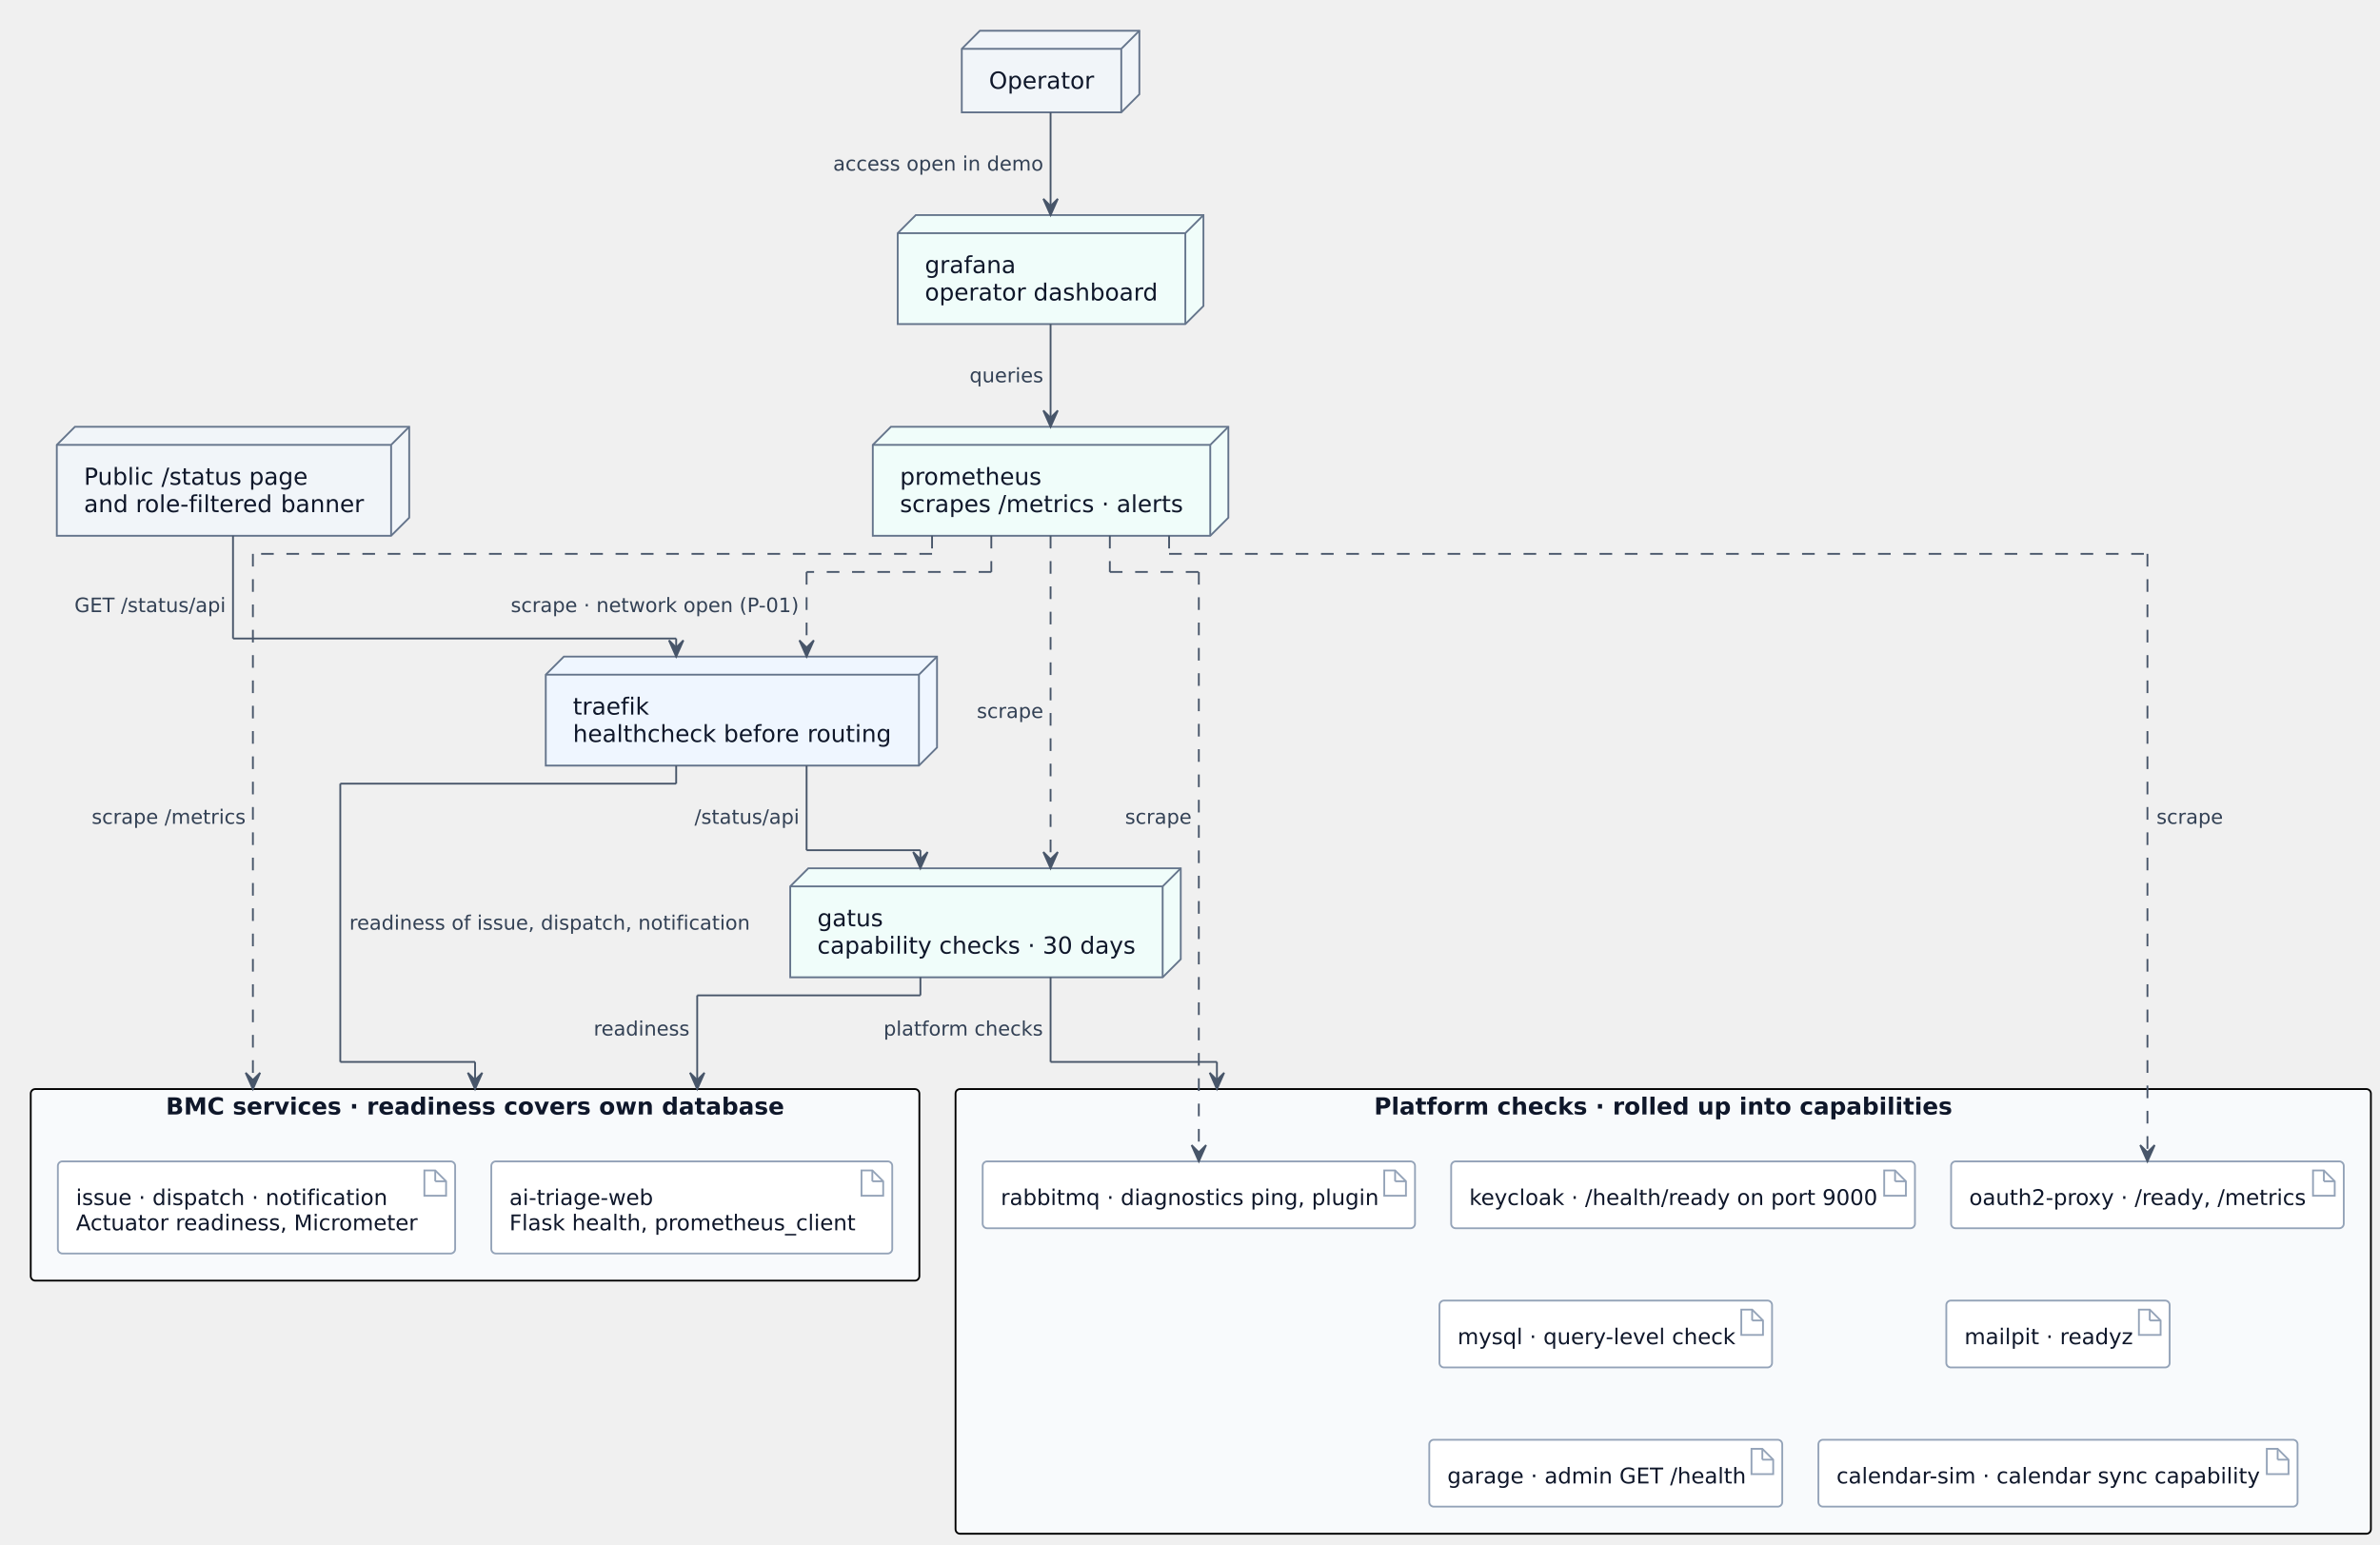
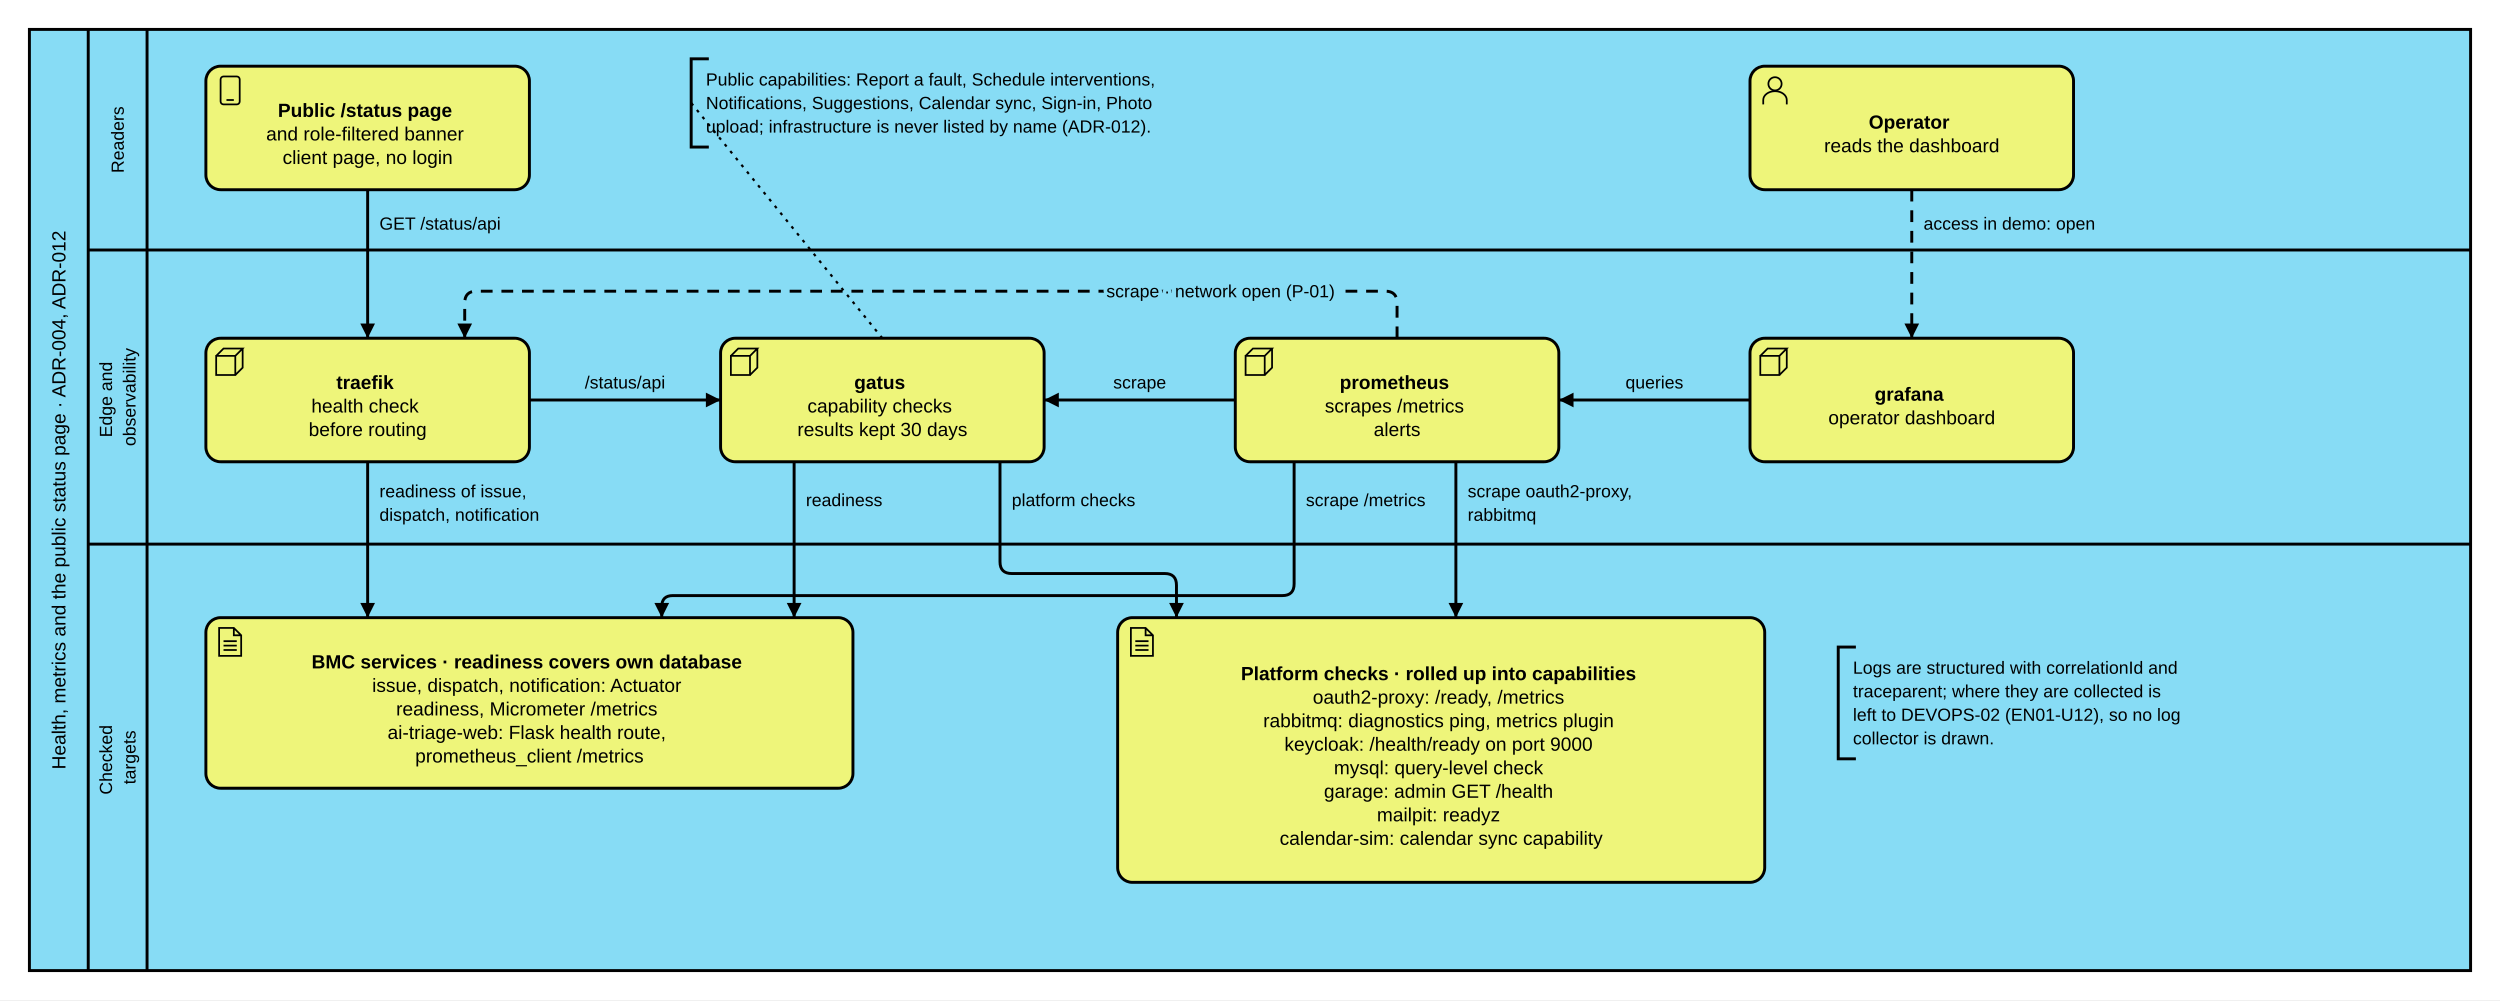
- <svg xmlns="http://www.w3.org/2000/svg" contentStyleType="text/css" height="854px" preserveAspectRatio="none" style="width:1316px;height:854px;background:#FFFFFF;" version="1.1" viewBox="0 0 1316 854" width="1316px" zoomAndPan="magnify">
-   <defs />
-   <g>
-     <rect fill="#F8FAFC" height="105.938" rx="2.5" ry="2.5" style="stroke:#000000;stroke-width:1;" width="491.357" x="17" y="602.219" />
-     <text fill="#0F172A" font-family="DejaVu Sans" font-size="13" font-weight="bold" lengthAdjust="spacing" textLength="341.916" x="91.721" y="616.286">BMC services · readiness covers own database</text>
-     <rect fill="#F8FAFC" height="245.906" rx="2.5" ry="2.5" style="stroke:#000000;stroke-width:1;" width="782.606" x="528.357" y="602.219" />
-     <text fill="#0F172A" font-family="DejaVu Sans" font-size="13" font-weight="bold" lengthAdjust="spacing" textLength="319.725" x="759.798" y="616.286">Platform checks · rolled up into capabilities</text>
-     <g id="elem_b1">
-       <rect fill="#FFFFFF" height="50.938" rx="2.5" ry="2.5" style="stroke:#94A3B8;stroke-width:1;" width="219.662" x="32" y="642.219" />
-       <polygon fill="#FFFFFF" points="234.662,647.219,234.662,661.219,246.662,661.219,246.662,653.219,240.662,647.219,234.662,647.219" style="stroke:#94A3B8;stroke-width:1;" />
-       <line style="stroke:#94A3B8;stroke-width:1;" x1="240.662" x2="240.662" y1="647.219" y2="653.219" />
-       <line style="stroke:#94A3B8;stroke-width:1;" x1="246.662" x2="240.662" y1="653.219" y2="653.219" />
-       <text fill="#0F172A" font-family="DejaVu Sans" font-size="12" lengthAdjust="spacing" textLength="172.277" x="42" y="666.357">issue · dispatch · notification</text>
-       <text fill="#0F172A" font-family="DejaVu Sans" font-size="12" lengthAdjust="spacing" textLength="189.662" x="42" y="680.326">Actuator readiness, Micrometer</text>
-     </g>
-     <g id="elem_b2">
-       <rect fill="#FFFFFF" height="50.938" rx="2.5" ry="2.5" style="stroke:#94A3B8;stroke-width:1;" width="221.695" x="271.662" y="642.219" />
-       <polygon fill="#FFFFFF" points="476.357,647.219,476.357,661.219,488.357,661.219,488.357,653.219,482.357,647.219,476.357,647.219" style="stroke:#94A3B8;stroke-width:1;" />
-       <line style="stroke:#94A3B8;stroke-width:1;" x1="482.357" x2="482.357" y1="647.219" y2="653.219" />
-       <line style="stroke:#94A3B8;stroke-width:1;" x1="488.357" x2="482.357" y1="653.219" y2="653.219" />
-       <text fill="#0F172A" font-family="DejaVu Sans" font-size="12" lengthAdjust="spacing" textLength="79.488" x="281.662" y="666.357">ai-triage-web</text>
-       <text fill="#0F172A" font-family="DejaVu Sans" font-size="12" lengthAdjust="spacing" textLength="191.695" x="281.662" y="680.326">Flask health, prometheus_client</text>
-     </g>
-     <g id="elem_p1">
-       <rect fill="#FFFFFF" height="36.969" rx="2.5" ry="2.5" style="stroke:#94A3B8;stroke-width:1;" width="217.113" x="1078.85" y="642.219" />
-       <polygon fill="#FFFFFF" points="1278.963,647.219,1278.963,661.219,1290.963,661.219,1290.963,653.219,1284.963,647.219,1278.963,647.219" style="stroke:#94A3B8;stroke-width:1;" />
-       <line style="stroke:#94A3B8;stroke-width:1;" x1="1284.963" x2="1284.963" y1="647.219" y2="653.219" />
-       <line style="stroke:#94A3B8;stroke-width:1;" x1="1290.963" x2="1284.963" y1="653.219" y2="653.219" />
-       <text fill="#0F172A" font-family="DejaVu Sans" font-size="12" lengthAdjust="spacing" textLength="187.113" x="1088.85" y="666.357">oauth2-proxy · /ready, /metrics</text>
-     </g>
-     <g id="elem_p2">
-       <rect fill="#FFFFFF" height="36.969" rx="2.5" ry="2.5" style="stroke:#94A3B8;stroke-width:1;" width="239.051" x="543.357" y="642.219" />
-       <polygon fill="#FFFFFF" points="765.408,647.219,765.408,661.219,777.408,661.219,777.408,653.219,771.408,647.219,765.408,647.219" style="stroke:#94A3B8;stroke-width:1;" />
-       <line style="stroke:#94A3B8;stroke-width:1;" x1="771.408" x2="771.408" y1="647.219" y2="653.219" />
-       <line style="stroke:#94A3B8;stroke-width:1;" x1="777.408" x2="771.408" y1="653.219" y2="653.219" />
-       <text fill="#0F172A" font-family="DejaVu Sans" font-size="12" lengthAdjust="spacing" textLength="209.051" x="553.357" y="666.357">rabbitmq · diagnostics ping, plugin</text>
-     </g>
-     <g id="elem_p3">
-       <rect fill="#FFFFFF" height="36.969" rx="2.5" ry="2.5" style="stroke:#94A3B8;stroke-width:1;" width="256.441" x="802.408" y="642.219" />
-       <polygon fill="#FFFFFF" points="1041.85,647.219,1041.85,661.219,1053.85,661.219,1053.85,653.219,1047.85,647.219,1041.85,647.219" style="stroke:#94A3B8;stroke-width:1;" />
-       <line style="stroke:#94A3B8;stroke-width:1;" x1="1047.85" x2="1047.85" y1="647.219" y2="653.219" />
-       <line style="stroke:#94A3B8;stroke-width:1;" x1="1053.85" x2="1047.85" y1="653.219" y2="653.219" />
-       <text fill="#0F172A" font-family="DejaVu Sans" font-size="12" lengthAdjust="spacing" textLength="226.441" x="812.408" y="666.357">keycloak · /health/ready on port 9000</text>
-     </g>
-     <g id="elem_p4">
-       <rect fill="#FFFFFF" height="36.969" rx="2.5" ry="2.5" style="stroke:#94A3B8;stroke-width:1;" width="183.891" x="795.943" y="719.188" />
-       <polygon fill="#FFFFFF" points="962.834,724.188,962.834,738.188,974.834,738.188,974.834,730.188,968.834,724.188,962.834,724.188" style="stroke:#94A3B8;stroke-width:1;" />
-       <line style="stroke:#94A3B8;stroke-width:1;" x1="968.834" x2="968.834" y1="724.188" y2="730.188" />
-       <line style="stroke:#94A3B8;stroke-width:1;" x1="974.834" x2="968.834" y1="730.188" y2="730.188" />
-       <text fill="#0F172A" font-family="DejaVu Sans" font-size="12" lengthAdjust="spacing" textLength="153.891" x="805.943" y="743.326">mysql · query-level check</text>
-     </g>
-     <g id="elem_p5">
-       <rect fill="#FFFFFF" height="36.969" rx="2.5" ry="2.5" style="stroke:#94A3B8;stroke-width:1;" width="195.17" x="790.304" y="796.156" />
-       <polygon fill="#FFFFFF" points="968.474,801.156,968.474,815.156,980.474,815.156,980.474,807.156,974.474,801.156,968.474,801.156" style="stroke:#94A3B8;stroke-width:1;" />
-       <line style="stroke:#94A3B8;stroke-width:1;" x1="974.474" x2="974.474" y1="801.156" y2="807.156" />
-       <line style="stroke:#94A3B8;stroke-width:1;" x1="980.474" x2="974.474" y1="807.156" y2="807.156" />
-       <text fill="#0F172A" font-family="DejaVu Sans" font-size="12" lengthAdjust="spacing" textLength="165.17" x="800.304" y="820.295">garage · admin GET /health</text>
-     </g>
-     <g id="elem_p6">
-       <rect fill="#FFFFFF" height="36.969" rx="2.5" ry="2.5" style="stroke:#94A3B8;stroke-width:1;" width="123.498" x="1076.193" y="719.188" />
-       <polygon fill="#FFFFFF" points="1182.691,724.188,1182.691,738.188,1194.691,738.188,1194.691,730.188,1188.691,724.188,1182.691,724.188" style="stroke:#94A3B8;stroke-width:1;" />
-       <line style="stroke:#94A3B8;stroke-width:1;" x1="1188.691" x2="1188.691" y1="724.188" y2="730.188" />
-       <line style="stroke:#94A3B8;stroke-width:1;" x1="1194.691" x2="1188.691" y1="730.188" y2="730.188" />
-       <text fill="#0F172A" font-family="DejaVu Sans" font-size="12" lengthAdjust="spacing" textLength="93.498" x="1086.193" y="743.326">mailpit · readyz</text>
-     </g>
-     <g id="elem_p7">
-       <rect fill="#FFFFFF" height="36.969" rx="2.5" ry="2.5" style="stroke:#94A3B8;stroke-width:1;" width="264.938" x="1005.474" y="796.156" />
-       <polygon fill="#FFFFFF" points="1253.411,801.156,1253.411,815.156,1265.411,815.156,1265.411,807.156,1259.411,801.156,1253.411,801.156" style="stroke:#94A3B8;stroke-width:1;" />
-       <line style="stroke:#94A3B8;stroke-width:1;" x1="1259.411" x2="1259.411" y1="801.156" y2="807.156" />
-       <line style="stroke:#94A3B8;stroke-width:1;" x1="1265.411" x2="1259.411" y1="807.156" y2="807.156" />
-       <text fill="#0F172A" font-family="DejaVu Sans" font-size="12" lengthAdjust="spacing" textLength="234.938" x="1015.474" y="820.295">calendar-sim · calendar sync capability</text>
-     </g>
-     <g id="elem_public">
-       <polygon fill="#F1F5F9" points="31.414,246.008,41.414,236.008,226.265,236.008,226.265,286.273,216.265,296.273,31.414,296.273,31.414,246.008" style="stroke:#64748B;stroke-width:1;" />
-       <line style="stroke:#64748B;stroke-width:1;" x1="216.265" x2="226.265" y1="246.008" y2="236.008" />
-       <line style="stroke:#64748B;stroke-width:1;" x1="31.414" x2="216.265" y1="246.008" y2="246.008" />
-       <line style="stroke:#64748B;stroke-width:1;" x1="216.265" x2="216.265" y1="246.008" y2="296.273" />
-       <text fill="#0F172A" font-family="DejaVu Sans" font-size="13" lengthAdjust="spacing" textLength="38.702" x="46.414" y="268.075">Public</text>
-       <text fill="#0F172A" font-family="DejaVu Sans" font-size="13" lengthAdjust="spacing" textLength="4.132" x="85.115" y="268.075"> </text>
-       <text fill="#0F172A" font-family="DejaVu Sans" font-size="13" lengthAdjust="spacing" textLength="44.326" x="89.248" y="268.075">/status</text>
-       <text fill="#0F172A" font-family="DejaVu Sans" font-size="13" lengthAdjust="spacing" textLength="4.132" x="133.573" y="268.075"> </text>
-       <text fill="#0F172A" font-family="DejaVu Sans" font-size="13" lengthAdjust="spacing" textLength="32.468" x="137.706" y="268.075">page</text>
-       <text fill="#0F172A" font-family="DejaVu Sans" font-size="13" lengthAdjust="spacing" textLength="24.457" x="46.414" y="283.207">and</text>
-       <text fill="#0F172A" font-family="DejaVu Sans" font-size="13" lengthAdjust="spacing" textLength="4.132" x="70.871" y="283.207"> </text>
-       <text fill="#0F172A" font-family="DejaVu Sans" font-size="13" lengthAdjust="spacing" textLength="76.089" x="75.004" y="283.207">role-filtered</text>
-       <text fill="#0F172A" font-family="DejaVu Sans" font-size="13" lengthAdjust="spacing" textLength="4.132" x="151.093" y="283.207"> </text>
-       <text fill="#0F172A" font-family="DejaVu Sans" font-size="13" lengthAdjust="spacing" textLength="46.04" x="155.225" y="283.207">banner</text>
-     </g>
-     <g id="elem_operator">
-       <polygon fill="#F1F5F9" points="531.811,27,541.811,17,630,17,630,52.133,620,62.133,531.811,62.133,531.811,27" style="stroke:#64748B;stroke-width:1;" />
-       <line style="stroke:#64748B;stroke-width:1;" x1="620" x2="630" y1="27" y2="17" />
-       <line style="stroke:#64748B;stroke-width:1;" x1="531.811" x2="620" y1="27" y2="27" />
-       <line style="stroke:#64748B;stroke-width:1;" x1="620" x2="620" y1="27" y2="62.133" />
-       <text fill="#0F172A" font-family="DejaVu Sans" font-size="13" lengthAdjust="spacing" textLength="58.189" x="546.811" y="49.067">Operator</text>
-     </g>
-     <g id="elem_traefik">
-       <polygon fill="#EFF6FF" points="301.776,373.078,311.776,363.078,518.114,363.078,518.114,413.344,508.114,423.344,301.776,423.344,301.776,373.078" style="stroke:#64748B;stroke-width:1;" />
-       <line style="stroke:#64748B;stroke-width:1;" x1="508.114" x2="518.114" y1="373.078" y2="363.078" />
-       <line style="stroke:#64748B;stroke-width:1;" x1="301.776" x2="508.114" y1="373.078" y2="373.078" />
-       <line style="stroke:#64748B;stroke-width:1;" x1="508.114" x2="508.114" y1="373.078" y2="423.344" />
-       <text fill="#0F172A" font-family="DejaVu Sans" font-size="13" lengthAdjust="spacing" textLength="42.123" x="316.776" y="395.145">traefik</text>
-       <text fill="#0F172A" font-family="DejaVu Sans" font-size="13" lengthAdjust="spacing" textLength="79.212" x="316.776" y="410.278">healthcheck</text>
-       <text fill="#0F172A" font-family="DejaVu Sans" font-size="13" lengthAdjust="spacing" textLength="4.132" x="395.988" y="410.278"> </text>
-       <text fill="#0F172A" font-family="DejaVu Sans" font-size="13" lengthAdjust="spacing" textLength="42.123" x="400.12" y="410.278">before</text>
-       <text fill="#0F172A" font-family="DejaVu Sans" font-size="13" lengthAdjust="spacing" textLength="4.132" x="442.243" y="410.278"> </text>
-       <text fill="#0F172A" font-family="DejaVu Sans" font-size="13" lengthAdjust="spacing" textLength="46.738" x="446.376" y="410.278">routing</text>
-     </g>
-     <g id="elem_gatus">
-       <polygon fill="#F0FDFA" points="436.951,490.148,446.951,480.148,652.883,480.148,652.883,530.414,642.883,540.414,436.951,540.414,436.951,490.148" style="stroke:#64748B;stroke-width:1;" />
-       <line style="stroke:#64748B;stroke-width:1;" x1="642.883" x2="652.883" y1="490.148" y2="480.148" />
-       <line style="stroke:#64748B;stroke-width:1;" x1="436.951" x2="642.883" y1="490.148" y2="490.148" />
-       <line style="stroke:#64748B;stroke-width:1;" x1="642.883" x2="642.883" y1="490.148" y2="540.414" />
-       <text fill="#0F172A" font-family="DejaVu Sans" font-size="13" lengthAdjust="spacing" textLength="36.328" x="451.951" y="512.215">gatus</text>
-       <text fill="#0F172A" font-family="DejaVu Sans" font-size="13" lengthAdjust="spacing" textLength="63.21" x="451.951" y="527.348">capability</text>
-       <text fill="#0F172A" font-family="DejaVu Sans" font-size="13" lengthAdjust="spacing" textLength="4.132" x="515.161" y="527.348"> </text>
-       <text fill="#0F172A" font-family="DejaVu Sans" font-size="13" lengthAdjust="spacing" textLength="44.834" x="519.293" y="527.348">checks</text>
-       <text fill="#0F172A" font-family="DejaVu Sans" font-size="13" lengthAdjust="spacing" textLength="4.132" x="564.127" y="527.348"> </text>
-       <text fill="#0F172A" font-family="DejaVu Sans" font-size="13" lengthAdjust="spacing" textLength="4.132" x="568.259" y="527.348">·</text>
-       <text fill="#0F172A" font-family="DejaVu Sans" font-size="13" lengthAdjust="spacing" textLength="4.132" x="572.392" y="527.348"> </text>
-       <text fill="#0F172A" font-family="DejaVu Sans" font-size="13" lengthAdjust="spacing" textLength="16.542" x="576.524" y="527.348">30</text>
-       <text fill="#0F172A" font-family="DejaVu Sans" font-size="13" lengthAdjust="spacing" textLength="4.132" x="593.066" y="527.348"> </text>
-       <text fill="#0F172A" font-family="DejaVu Sans" font-size="13" lengthAdjust="spacing" textLength="30.685" x="597.198" y="527.348">days</text>
-     </g>
-     <g id="elem_prom">
-       <polygon fill="#F0FDFA" points="482.61,246.008,492.61,236.008,679.201,236.008,679.201,286.273,669.201,296.273,482.61,296.273,482.61,246.008" style="stroke:#64748B;stroke-width:1;" />
-       <line style="stroke:#64748B;stroke-width:1;" x1="669.201" x2="679.201" y1="246.008" y2="236.008" />
-       <line style="stroke:#64748B;stroke-width:1;" x1="482.61" x2="669.201" y1="246.008" y2="246.008" />
-       <line style="stroke:#64748B;stroke-width:1;" x1="669.201" x2="669.201" y1="246.008" y2="296.273" />
-       <text fill="#0F172A" font-family="DejaVu Sans" font-size="13" lengthAdjust="spacing" textLength="78.559" x="497.61" y="268.075">prometheus</text>
-       <text fill="#0F172A" font-family="DejaVu Sans" font-size="13" lengthAdjust="spacing" textLength="50.254" x="497.61" y="283.207">scrapes</text>
-       <text fill="#0F172A" font-family="DejaVu Sans" font-size="13" lengthAdjust="spacing" textLength="4.132" x="547.865" y="283.207"> </text>
-       <text fill="#0F172A" font-family="DejaVu Sans" font-size="13" lengthAdjust="spacing" textLength="53.016" x="551.997" y="283.207">/metrics</text>
-       <text fill="#0F172A" font-family="DejaVu Sans" font-size="13" lengthAdjust="spacing" textLength="4.132" x="605.013" y="283.207"> </text>
-       <text fill="#0F172A" font-family="DejaVu Sans" font-size="13" lengthAdjust="spacing" textLength="4.132" x="609.145" y="283.207">·</text>
-       <text fill="#0F172A" font-family="DejaVu Sans" font-size="13" lengthAdjust="spacing" textLength="4.132" x="613.277" y="283.207"> </text>
-       <text fill="#0F172A" font-family="DejaVu Sans" font-size="13" lengthAdjust="spacing" textLength="36.791" x="617.41" y="283.207">alerts</text>
-     </g>
-     <g id="elem_grafana">
-       <polygon fill="#F0FDFA" points="496.385,128.938,506.385,118.938,665.426,118.938,665.426,169.203,655.426,179.203,496.385,179.203,496.385,128.938" style="stroke:#64748B;stroke-width:1;" />
-       <line style="stroke:#64748B;stroke-width:1;" x1="655.426" x2="665.426" y1="128.938" y2="118.938" />
-       <line style="stroke:#64748B;stroke-width:1;" x1="496.385" x2="655.426" y1="128.938" y2="128.938" />
-       <line style="stroke:#64748B;stroke-width:1;" x1="655.426" x2="655.426" y1="128.938" y2="179.203" />
-       <text fill="#0F172A" font-family="DejaVu Sans" font-size="13" lengthAdjust="spacing" textLength="50.312" x="511.385" y="151.004">grafana</text>
-       <text fill="#0F172A" font-family="DejaVu Sans" font-size="13" lengthAdjust="spacing" textLength="55.91" x="511.385" y="166.137">operator</text>
-       <text fill="#0F172A" font-family="DejaVu Sans" font-size="13" lengthAdjust="spacing" textLength="4.132" x="567.295" y="166.137"> </text>
-       <text fill="#0F172A" font-family="DejaVu Sans" font-size="13" lengthAdjust="spacing" textLength="68.999" x="571.427" y="166.137">dashboard</text>
-     </g>
-     <line style="stroke:#475569;stroke-width:1;" x1="128.839" x2="128.839" y1="296.273" y2="353.078" />
-     <line style="stroke:#475569;stroke-width:1;" x1="128.839" x2="373.888" y1="353.078" y2="353.078" />
-     <line style="stroke:#475569;stroke-width:1;" x1="373.888" x2="373.888" y1="353.078" y2="363.078" />
-     <polygon fill="#475569" points="373.888,363.078,377.888,354.078,373.888,358.078,369.888,354.078,373.888,363.078" style="stroke:#475569;stroke-width:1;" />
-     <text fill="#334155" font-family="DejaVu Sans" font-size="11" lengthAdjust="spacing" textLength="83.682" x="41.158" y="338.484">GET /status/api</text>
-     <line style="stroke:#475569;stroke-width:1;" x1="446.001" x2="446.001" y1="423.344" y2="470.148" />
-     <line style="stroke:#475569;stroke-width:1;" x1="446.001" x2="508.928" y1="470.148" y2="470.148" />
-     <line style="stroke:#475569;stroke-width:1;" x1="508.928" x2="508.928" y1="470.148" y2="480.148" />
-     <polygon fill="#475569" points="508.928,480.148,512.928,471.148,508.928,475.148,504.928,471.148,508.928,480.148" style="stroke:#475569;stroke-width:1;" />
-     <text fill="#334155" font-family="DejaVu Sans" font-size="11" lengthAdjust="spacing" textLength="57.992" x="384.009" y="455.554">/status/api</text>
-     <line style="stroke:#475569;stroke-width:1;" x1="580.906" x2="580.906" y1="62.133" y2="118.938" />
-     <polygon fill="#475569" points="580.906,118.938,584.906,109.938,580.906,113.938,576.906,109.938,580.906,118.938" style="stroke:#475569;stroke-width:1;" />
-     <text fill="#334155" font-family="DejaVu Sans" font-size="11" lengthAdjust="spacing" textLength="116.231" x="460.675" y="94.343">access open in demo</text>
-     <line style="stroke:#475569;stroke-width:1;" x1="580.906" x2="580.906" y1="179.203" y2="236.008" />
-     <polygon fill="#475569" points="580.906,236.008,584.906,227.008,580.906,231.008,576.906,227.008,580.906,236.008" style="stroke:#475569;stroke-width:1;" />
-     <text fill="#334155" font-family="DejaVu Sans" font-size="11" lengthAdjust="spacing" textLength="40.799" x="536.107" y="211.414">queries</text>
-     <line style="stroke:#475569;stroke-width:1;stroke-dasharray:7.0,7.0;" x1="580.906" x2="580.906" y1="296.273" y2="480.148" />
-     <polygon fill="#475569" points="580.906,480.148,584.906,471.148,580.906,475.148,576.906,471.148,580.906,480.148" style="stroke:#475569;stroke-width:1;" />
-     <text fill="#334155" font-family="DejaVu Sans" font-size="11" lengthAdjust="spacing" textLength="36.792" x="540.114" y="397.019">scrape</text>
-     <line style="stroke:#475569;stroke-width:1;stroke-dasharray:7.0,7.0;" x1="548.14" x2="548.14" y1="296.273" y2="316.273" />
-     <line style="stroke:#475569;stroke-width:1;stroke-dasharray:7.0,7.0;" x1="548.14" x2="446.001" y1="316.273" y2="316.273" />
-     <line style="stroke:#475569;stroke-width:1;stroke-dasharray:7.0,7.0;" x1="446.001" x2="446.001" y1="316.273" y2="363.078" />
-     <polygon fill="#475569" points="446.001,363.078,450.001,354.078,446.001,358.078,442.001,354.078,446.001,363.078" style="stroke:#475569;stroke-width:1;" />
-     <text fill="#334155" font-family="DejaVu Sans" font-size="11" lengthAdjust="spacing" textLength="159.581" x="282.42" y="338.484">scrape · network open (P-01)</text>
-     <line style="stroke:#475569;stroke-width:1;stroke-dasharray:7.0,7.0;" x1="515.375" x2="515.375" y1="296.273" y2="306.273" />
-     <line style="stroke:#475569;stroke-width:1;stroke-dasharray:7.0,7.0;" x1="515.375" x2="139.839" y1="306.273" y2="306.273" />
-     <line style="stroke:#475569;stroke-width:1;stroke-dasharray:7.0,7.0;" x1="139.839" x2="139.839" y1="306.273" y2="602.219" />
-     <polygon fill="#475569" points="139.839,602.219,143.839,593.219,139.839,597.219,135.839,593.219,139.839,602.219" style="stroke:#475569;stroke-width:1;" />
-     <text fill="#334155" font-family="DejaVu Sans" font-size="11" lengthAdjust="spacing" textLength="85.148" x="50.691" y="455.554">scrape /metrics</text>
-     <line style="stroke:#475569;stroke-width:1;stroke-dasharray:7.0,7.0;" x1="646.436" x2="646.436" y1="296.273" y2="306.273" />
-     <line style="stroke:#475569;stroke-width:1;stroke-dasharray:7.0,7.0;" x1="646.436" x2="1187.406" y1="306.273" y2="306.273" />
-     <line style="stroke:#475569;stroke-width:1;stroke-dasharray:7.0,7.0;" x1="1187.406" x2="1187.406" y1="306.273" y2="642.219" />
-     <polygon fill="#475569" points="1187.406,642.219,1191.406,633.219,1187.406,637.219,1183.406,633.219,1187.406,642.219" style="stroke:#475569;stroke-width:1;" />
-     <text fill="#334155" font-family="DejaVu Sans" font-size="11" lengthAdjust="spacing" textLength="36.792" x="1192.406" y="455.554">scrape</text>
-     <line style="stroke:#475569;stroke-width:1;stroke-dasharray:7.0,7.0;" x1="613.671" x2="613.671" y1="296.273" y2="316.273" />
-     <line style="stroke:#475569;stroke-width:1;stroke-dasharray:7.0,7.0;" x1="613.671" x2="662.883" y1="316.273" y2="316.273" />
-     <line style="stroke:#475569;stroke-width:1;stroke-dasharray:7.0,7.0;" x1="662.883" x2="662.883" y1="316.273" y2="642.219" />
-     <polygon fill="#475569" points="662.883,642.219,666.883,633.219,662.883,637.219,658.883,633.219,662.883,642.219" style="stroke:#475569;stroke-width:1;" />
-     <text fill="#334155" font-family="DejaVu Sans" font-size="11" lengthAdjust="spacing" textLength="36.792" x="622.091" y="455.554">scrape</text>
-     <line style="stroke:#475569;stroke-width:1;" x1="508.928" x2="508.928" y1="540.414" y2="550.414" />
-     <line style="stroke:#475569;stroke-width:1;" x1="508.928" x2="385.518" y1="550.414" y2="550.414" />
-     <line style="stroke:#475569;stroke-width:1;" x1="385.518" x2="385.518" y1="550.414" y2="602.219" />
-     <polygon fill="#475569" points="385.518,602.219,389.518,593.219,385.518,597.219,381.518,593.219,385.518,602.219" style="stroke:#475569;stroke-width:1;" />
-     <text fill="#334155" font-family="DejaVu Sans" font-size="11" lengthAdjust="spacing" textLength="53.27" x="328.248" y="572.625">readiness</text>
-     <line style="stroke:#475569;stroke-width:1;" x1="580.906" x2="580.906" y1="540.414" y2="587.219" />
-     <line style="stroke:#475569;stroke-width:1;" x1="580.906" x2="672.883" y1="587.219" y2="587.219" />
-     <line style="stroke:#475569;stroke-width:1;" x1="672.883" x2="672.883" y1="587.219" y2="602.219" />
-     <polygon fill="#475569" points="672.883,602.219,676.883,593.219,672.883,597.219,668.883,593.219,672.883,602.219" style="stroke:#475569;stroke-width:1;" />
-     <text fill="#334155" font-family="DejaVu Sans" font-size="11" lengthAdjust="spacing" textLength="88.365" x="488.54" y="572.625">platform checks</text>
-     <line style="stroke:#475569;stroke-width:1;" x1="373.888" x2="373.888" y1="423.344" y2="433.344" />
-     <line style="stroke:#475569;stroke-width:1;" x1="373.888" x2="188.157" y1="433.344" y2="433.344" />
-     <line style="stroke:#475569;stroke-width:1;" x1="188.157" x2="188.157" y1="433.344" y2="587.219" />
-     <line style="stroke:#475569;stroke-width:1;" x1="188.157" x2="262.679" y1="587.219" y2="587.219" />
-     <line style="stroke:#475569;stroke-width:1;" x1="262.679" x2="262.679" y1="587.219" y2="602.219" />
-     <polygon fill="#475569" points="262.679,602.219,266.679,593.219,262.679,597.219,258.679,593.219,262.679,602.219" style="stroke:#475569;stroke-width:1;" />
-     <text fill="#334155" font-family="DejaVu Sans" font-size="11" lengthAdjust="spacing" textLength="221.794" x="193.157" y="514.089">readiness of issue, dispatch, notification</text>
-   </g>
+ <svg xmlns="http://www.w3.org/2000/svg" width="1700" height="680" viewBox="0 0 1700 680" font-family="Arial, 'Liberation Sans', Helvetica, sans-serif" fill="#000000">
+   <defs>
+     <marker id="arrow" viewBox="0 0 12 12" refX="11" refY="6" markerWidth="12" markerHeight="12" markerUnits="userSpaceOnUse" orient="auto">
+       <path d="M1 1 L11 6 L1 11 Z" fill="#000000" />
+     </marker>
+   </defs>
+   <rect width="100%" height="100%" fill="#FFFFFF" />
+   <rect x="20" y="20" width="1660" height="640" fill="#87DCF5" stroke="#000000" stroke-width="2" />
+   <path d="M60 20 v640" stroke="#000000" stroke-width="2" />
+   <text x="40.0" y="340.0" font-size="13" text-anchor="middle" dominant-baseline="central" transform="rotate(-90 40.0 340.0)">
+     <tspan x="40.0" dy="0">Health, metrics and the public status page · ADR-004, ADR-012</tspan>
+   </text>
+   <path d="M100 20 v150" stroke="#000000" stroke-width="2" />
+   <text x="80.0" y="95.0" font-size="12" text-anchor="middle" dominant-baseline="central" transform="rotate(-90 80.0 95.0)">
+     <tspan x="80.0" dy="0">Readers</tspan>
+   </text>
+   <path d="M100 170 v200" stroke="#000000" stroke-width="2" />
+   <text x="80.0" y="262.0" font-size="12" text-anchor="middle" dominant-baseline="central" transform="rotate(-90 80.0 270.0)">
+     <tspan x="80.0" dy="0">Edge and</tspan>
+     <tspan x="80.0" dy="16">observability</tspan>
+   </text>
+   <path d="M60 170 h1620" stroke="#000000" stroke-width="2" />
+   <path d="M100 370 v290" stroke="#000000" stroke-width="2" />
+   <text x="80.0" y="507.0" font-size="12" text-anchor="middle" dominant-baseline="central" transform="rotate(-90 80.0 515.0)">
+     <tspan x="80.0" dy="0">Checked</tspan>
+     <tspan x="80.0" dy="16">targets</tspan>
+   </text>
+   <path d="M60 370 h1620" stroke="#000000" stroke-width="2" />
+   <path d="M600 230 L470 70.0" stroke="#000000" stroke-width="1.5" stroke-dasharray="2 4" fill="none" />
+   <path d="M250 129 L250 230" stroke="#000000" stroke-width="2" fill="none" marker-end="url(#arrow)" />
+   <text stroke="#87DCF5" stroke-width="5" stroke-linejoin="round" x="258" y="152.0" font-size="12" text-anchor="start" dominant-baseline="central">
+     <tspan x="258" dy="0">GET /status/api</tspan>
+   </text>
+   <text x="258" y="152.0" font-size="12" text-anchor="start" dominant-baseline="central">
+     <tspan x="258" dy="0">GET /status/api</tspan>
+   </text>
+   <path d="M360 272 L490 272" stroke="#000000" stroke-width="2" fill="none" marker-end="url(#arrow)" />
+   <text stroke="#87DCF5" stroke-width="5" stroke-linejoin="round" x="425" y="260.0" font-size="12" text-anchor="middle" dominant-baseline="central">
+     <tspan x="425" dy="0">/status/api</tspan>
+   </text>
+   <text x="425" y="260.0" font-size="12" text-anchor="middle" dominant-baseline="central">
+     <tspan x="425" dy="0">/status/api</tspan>
+   </text>
+   <path d="M1300 129 L1300 230" stroke="#000000" stroke-width="2" fill="none" stroke-dasharray="8 6" marker-end="url(#arrow)" />
+   <text stroke="#87DCF5" stroke-width="5" stroke-linejoin="round" x="1308" y="152.0" font-size="12" text-anchor="start" dominant-baseline="central">
+     <tspan x="1308" dy="0">access in demo: open</tspan>
+   </text>
+   <text x="1308" y="152.0" font-size="12" text-anchor="start" dominant-baseline="central">
+     <tspan x="1308" dy="0">access in demo: open</tspan>
+   </text>
+   <path d="M1190 272 L1060 272" stroke="#000000" stroke-width="2" fill="none" marker-end="url(#arrow)" />
+   <text stroke="#87DCF5" stroke-width="5" stroke-linejoin="round" x="1125" y="260.0" font-size="12" text-anchor="middle" dominant-baseline="central">
+     <tspan x="1125" dy="0">queries</tspan>
+   </text>
+   <text x="1125" y="260.0" font-size="12" text-anchor="middle" dominant-baseline="central">
+     <tspan x="1125" dy="0">queries</tspan>
+   </text>
+   <path d="M840 272 L710 272" stroke="#000000" stroke-width="2" fill="none" marker-end="url(#arrow)" />
+   <text stroke="#87DCF5" stroke-width="5" stroke-linejoin="round" x="775" y="260.0" font-size="12" text-anchor="middle" dominant-baseline="central">
+     <tspan x="775" dy="0">scrape</tspan>
+   </text>
+   <text x="775" y="260.0" font-size="12" text-anchor="middle" dominant-baseline="central">
+     <tspan x="775" dy="0">scrape</tspan>
+   </text>
+   <path d="M950 230 L950.0 206.0 Q950 198 942.0 198.0 L324.0 198.0 Q316 198 316.0 206.0 L316 230" stroke="#000000" stroke-width="2" fill="none" stroke-dasharray="8 6" marker-end="url(#arrow)" />
+   <text stroke="#87DCF5" stroke-width="5" stroke-linejoin="round" x="830" y="198.0" font-size="12" text-anchor="middle" dominant-baseline="central">
+     <tspan x="830" dy="0">scrape · network open (P-01)</tspan>
+   </text>
+   <text x="830" y="198.0" font-size="12" text-anchor="middle" dominant-baseline="central">
+     <tspan x="830" dy="0">scrape · network open (P-01)</tspan>
+   </text>
+   <path d="M250 314 L250 420" stroke="#000000" stroke-width="2" fill="none" marker-end="url(#arrow)" />
+   <text stroke="#87DCF5" stroke-width="5" stroke-linejoin="round" x="258" y="334.0" font-size="12" text-anchor="start" dominant-baseline="central">
+     <tspan x="258" dy="0">readiness of issue,</tspan>
+     <tspan x="258" dy="16">dispatch, notification</tspan>
+   </text>
+   <text x="258" y="334.0" font-size="12" text-anchor="start" dominant-baseline="central">
+     <tspan x="258" dy="0">readiness of issue,</tspan>
+     <tspan x="258" dy="16">dispatch, notification</tspan>
+   </text>
+   <path d="M540 314 L540 420" stroke="#000000" stroke-width="2" fill="none" marker-end="url(#arrow)" />
+   <text stroke="#87DCF5" stroke-width="5" stroke-linejoin="round" x="548" y="340.0" font-size="12" text-anchor="start" dominant-baseline="central">
+     <tspan x="548" dy="0">readiness</tspan>
+   </text>
+   <text x="548" y="340.0" font-size="12" text-anchor="start" dominant-baseline="central">
+     <tspan x="548" dy="0">readiness</tspan>
+   </text>
+   <path d="M680 314 L680.0 382.0 Q680 390 688.0 390.0 L792.0 390.0 Q800 390 800.0 398.0 L800 420" stroke="#000000" stroke-width="2" fill="none" marker-end="url(#arrow)" />
+   <text stroke="#87DCF5" stroke-width="5" stroke-linejoin="round" x="688" y="340.0" font-size="12" text-anchor="start" dominant-baseline="central">
+     <tspan x="688" dy="0">platform checks</tspan>
+   </text>
+   <text x="688" y="340.0" font-size="12" text-anchor="start" dominant-baseline="central">
+     <tspan x="688" dy="0">platform checks</tspan>
+   </text>
+   <path d="M880 314 L880.0 397.0 Q880 405 872.0 405.0 L457.5 405.0 Q450 405 450.0 412.5 L450 420" stroke="#000000" stroke-width="2" fill="none" marker-end="url(#arrow)" />
+   <text stroke="#87DCF5" stroke-width="5" stroke-linejoin="round" x="888" y="340.0" font-size="12" text-anchor="start" dominant-baseline="central">
+     <tspan x="888" dy="0">scrape /metrics</tspan>
+   </text>
+   <text x="888" y="340.0" font-size="12" text-anchor="start" dominant-baseline="central">
+     <tspan x="888" dy="0">scrape /metrics</tspan>
+   </text>
+   <path d="M990 314 L990 420" stroke="#000000" stroke-width="2" fill="none" marker-end="url(#arrow)" />
+   <text stroke="#87DCF5" stroke-width="5" stroke-linejoin="round" x="998" y="334.0" font-size="12" text-anchor="start" dominant-baseline="central">
+     <tspan x="998" dy="0">scrape oauth2-proxy,</tspan>
+     <tspan x="998" dy="16">rabbitmq</tspan>
+   </text>
+   <text x="998" y="334.0" font-size="12" text-anchor="start" dominant-baseline="central">
+     <tspan x="998" dy="0">scrape oauth2-proxy,</tspan>
+     <tspan x="998" dy="16">rabbitmq</tspan>
+   </text>
+   <rect x="140" y="45" width="220" height="84" rx="10" fill="#EEF57A" stroke="#000000" stroke-width="2" />
+   <rect x="150" y="52" width="13" height="19" rx="2" stroke="#000000" stroke-width="1.2" fill="none" />
+   <path d="M154 68 h5" stroke="#000000" stroke-width="1.2" fill="none" />
+   <text x="250.0" y="75.0" font-size="13" text-anchor="middle" dominant-baseline="central">
+     <tspan x="250.0" dy="0" font-weight="bold">Public /status page</tspan>
+     <tspan x="250.0" dy="16">and role-filtered banner</tspan>
+     <tspan x="250.0" dy="16">client page, no login</tspan>
+   </text>
+   <rect x="1190" y="45" width="220" height="84" rx="10" fill="#EEF57A" stroke="#000000" stroke-width="2" />
+   <circle cx="1207" cy="57" r="4.5" stroke="#000000" stroke-width="1.2" fill="none" />
+   <path d="M1199 71 v-3 a8 6 0 0 1 16 0 v3" stroke="#000000" stroke-width="1.2" fill="none" />
+   <text x="1300.0" y="83.0" font-size="13" text-anchor="middle" dominant-baseline="central">
+     <tspan x="1300.0" dy="0" font-weight="bold">Operator</tspan>
+     <tspan x="1300.0" dy="16">reads the dashboard</tspan>
+   </text>
+   <path d="M482 40 H470 V100 H482" stroke="#000000" stroke-width="2" fill="none" />
+   <text x="480" y="54.0" font-size="12" text-anchor="start" dominant-baseline="central">
+     <tspan x="480" dy="0">Public capabilities: Report a fault, Schedule interventions,</tspan>
+     <tspan x="480" dy="16">Notifications, Suggestions, Calendar sync, Sign-in, Photo</tspan>
+     <tspan x="480" dy="16">upload; infrastructure is never listed by name (ADR-012).</tspan>
+   </text>
+   <rect x="140" y="230" width="220" height="84" rx="10" fill="#EEF57A" stroke="#000000" stroke-width="2" />
+   <path d="M147 242 h13 v13 h-13 z M147 242 l5 -5 h13 l-5 5 M160 255 l5 -5 v-13" stroke="#000000" stroke-width="1.2" fill="none" />
+   <text x="250.0" y="260.0" font-size="13" text-anchor="middle" dominant-baseline="central">
+     <tspan x="250.0" dy="0" font-weight="bold">traefik</tspan>
+     <tspan x="250.0" dy="16">health check</tspan>
+     <tspan x="250.0" dy="16">before routing</tspan>
+   </text>
+   <rect x="490" y="230" width="220" height="84" rx="10" fill="#EEF57A" stroke="#000000" stroke-width="2" />
+   <path d="M497 242 h13 v13 h-13 z M497 242 l5 -5 h13 l-5 5 M510 255 l5 -5 v-13" stroke="#000000" stroke-width="1.2" fill="none" />
+   <text x="600.0" y="260.0" font-size="13" text-anchor="middle" dominant-baseline="central">
+     <tspan x="600.0" dy="0" font-weight="bold">gatus</tspan>
+     <tspan x="600.0" dy="16">capability checks</tspan>
+     <tspan x="600.0" dy="16">results kept 30 days</tspan>
+   </text>
+   <rect x="840" y="230" width="220" height="84" rx="10" fill="#EEF57A" stroke="#000000" stroke-width="2" />
+   <path d="M847 242 h13 v13 h-13 z M847 242 l5 -5 h13 l-5 5 M860 255 l5 -5 v-13" stroke="#000000" stroke-width="1.2" fill="none" />
+   <text x="950.0" y="260.0" font-size="13" text-anchor="middle" dominant-baseline="central">
+     <tspan x="950.0" dy="0" font-weight="bold">prometheus</tspan>
+     <tspan x="950.0" dy="16">scrapes /metrics</tspan>
+     <tspan x="950.0" dy="16">alerts</tspan>
+   </text>
+   <rect x="1190" y="230" width="220" height="84" rx="10" fill="#EEF57A" stroke="#000000" stroke-width="2" />
+   <path d="M1197 242 h13 v13 h-13 z M1197 242 l5 -5 h13 l-5 5 M1210 255 l5 -5 v-13" stroke="#000000" stroke-width="1.2" fill="none" />
+   <text x="1300.0" y="268.0" font-size="13" text-anchor="middle" dominant-baseline="central">
+     <tspan x="1300.0" dy="0" font-weight="bold">grafana</tspan>
+     <tspan x="1300.0" dy="16">operator dashboard</tspan>
+   </text>
+   <rect x="140" y="420" width="440" height="116" rx="10" fill="#EEF57A" stroke="#000000" stroke-width="2" />
+   <path d="M149 427 h10 l5 5 v14 h-15 z M159 427 v5 h5 M152 436 h9 M152 439 h9 M152 442 h9" stroke="#000000" stroke-width="1.2" fill="none" />
+   <text x="360.0" y="450.0" font-size="13" text-anchor="middle" dominant-baseline="central">
+     <tspan x="360.0" dy="0" font-weight="bold">BMC services · readiness covers own database</tspan>
+     <tspan x="360.0" dy="16">issue, dispatch, notification: Actuator</tspan>
+     <tspan x="360.0" dy="16">readiness, Micrometer /metrics</tspan>
+     <tspan x="360.0" dy="16">ai-triage-web: Flask health route,</tspan>
+     <tspan x="360.0" dy="16">prometheus_client /metrics</tspan>
+   </text>
+   <rect x="760" y="420" width="440" height="180" rx="10" fill="#EEF57A" stroke="#000000" stroke-width="2" />
+   <path d="M769 427 h10 l5 5 v14 h-15 z M779 427 v5 h5 M772 436 h9 M772 439 h9 M772 442 h9" stroke="#000000" stroke-width="1.2" fill="none" />
+   <text x="980.0" y="458.0" font-size="13" text-anchor="middle" dominant-baseline="central">
+     <tspan x="980.0" dy="0" font-weight="bold">Platform checks · rolled up into capabilities</tspan>
+     <tspan x="980.0" dy="16">oauth2-proxy: /ready, /metrics</tspan>
+     <tspan x="980.0" dy="16">rabbitmq: diagnostics ping, metrics plugin</tspan>
+     <tspan x="980.0" dy="16">keycloak: /health/ready on port 9000</tspan>
+     <tspan x="980.0" dy="16">mysql: query-level check</tspan>
+     <tspan x="980.0" dy="16">garage: admin GET /health</tspan>
+     <tspan x="980.0" dy="16">mailpit: readyz</tspan>
+     <tspan x="980.0" dy="16">calendar-sim: calendar sync capability</tspan>
+   </text>
+   <path d="M1262 440 H1250 V516 H1262" stroke="#000000" stroke-width="2" fill="none" />
+   <text x="1260" y="454.0" font-size="12" text-anchor="start" dominant-baseline="central">
+     <tspan x="1260" dy="0">Logs are structured with correlationId and</tspan>
+     <tspan x="1260" dy="16">traceparent; where they are collected is</tspan>
+     <tspan x="1260" dy="16">left to DEVOPS-02 (EN01-U12), so no log</tspan>
+     <tspan x="1260" dy="16">collector is drawn.</tspan>
+   </text>
</svg>
